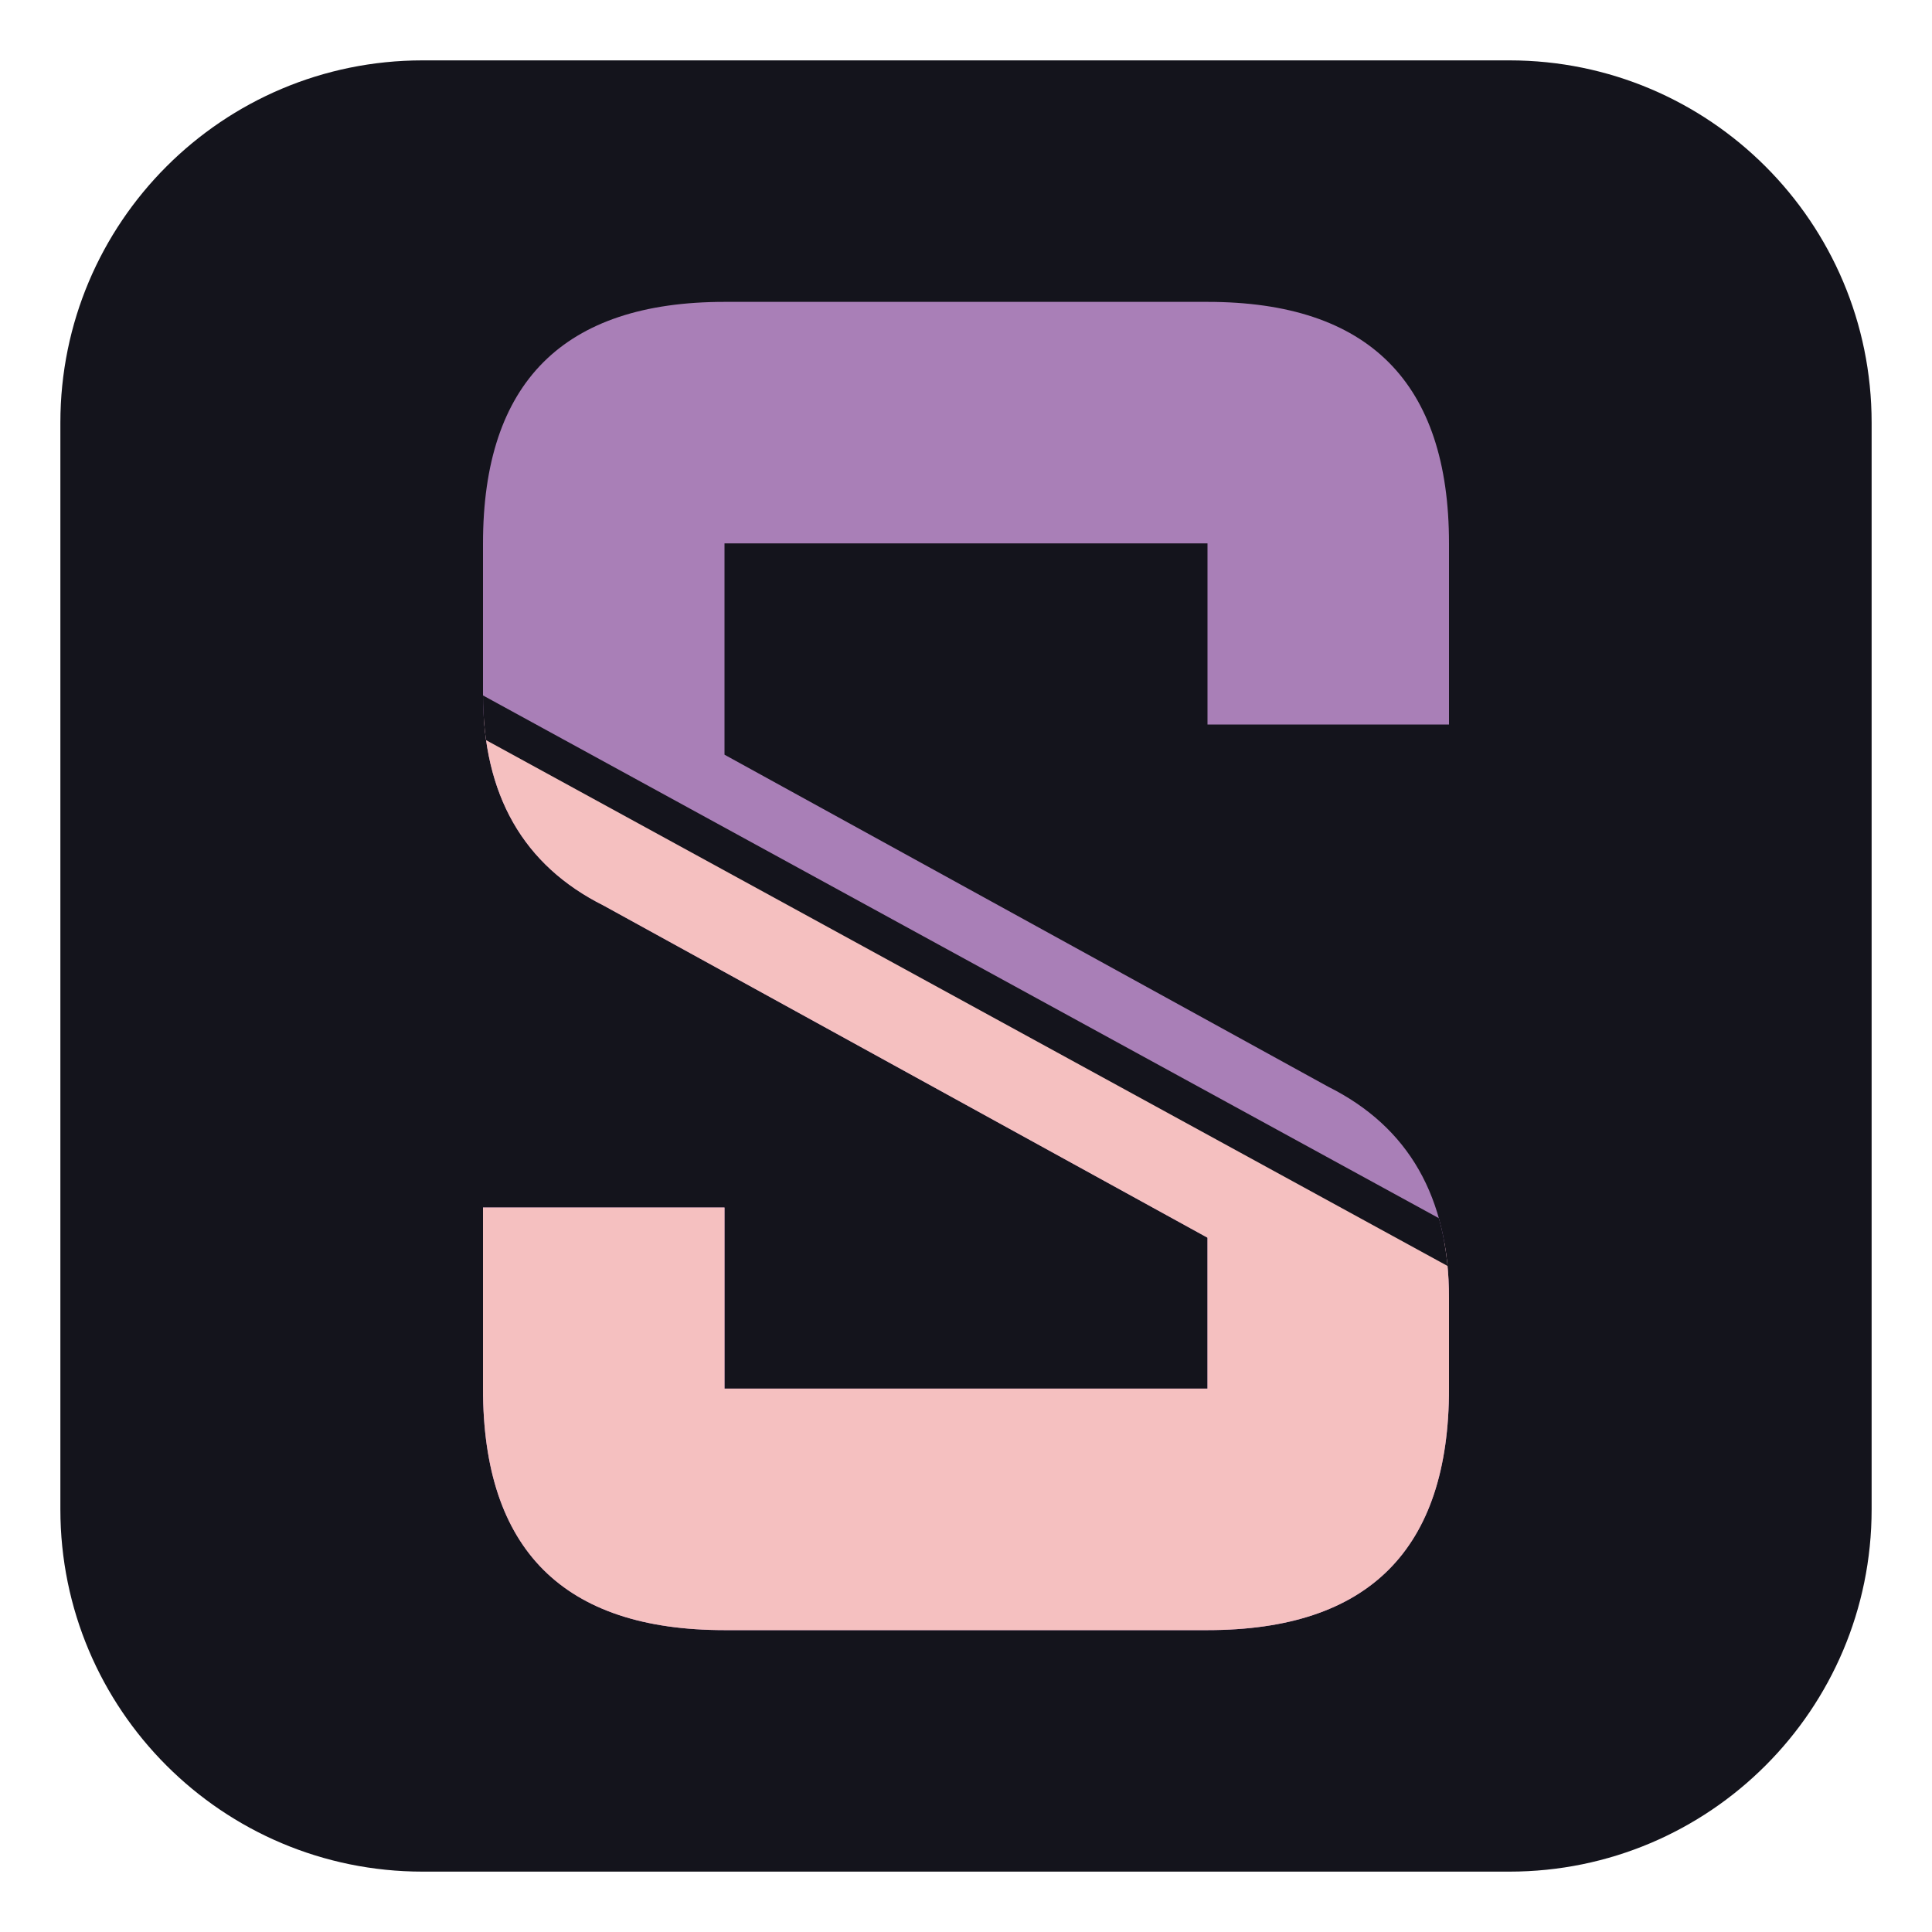
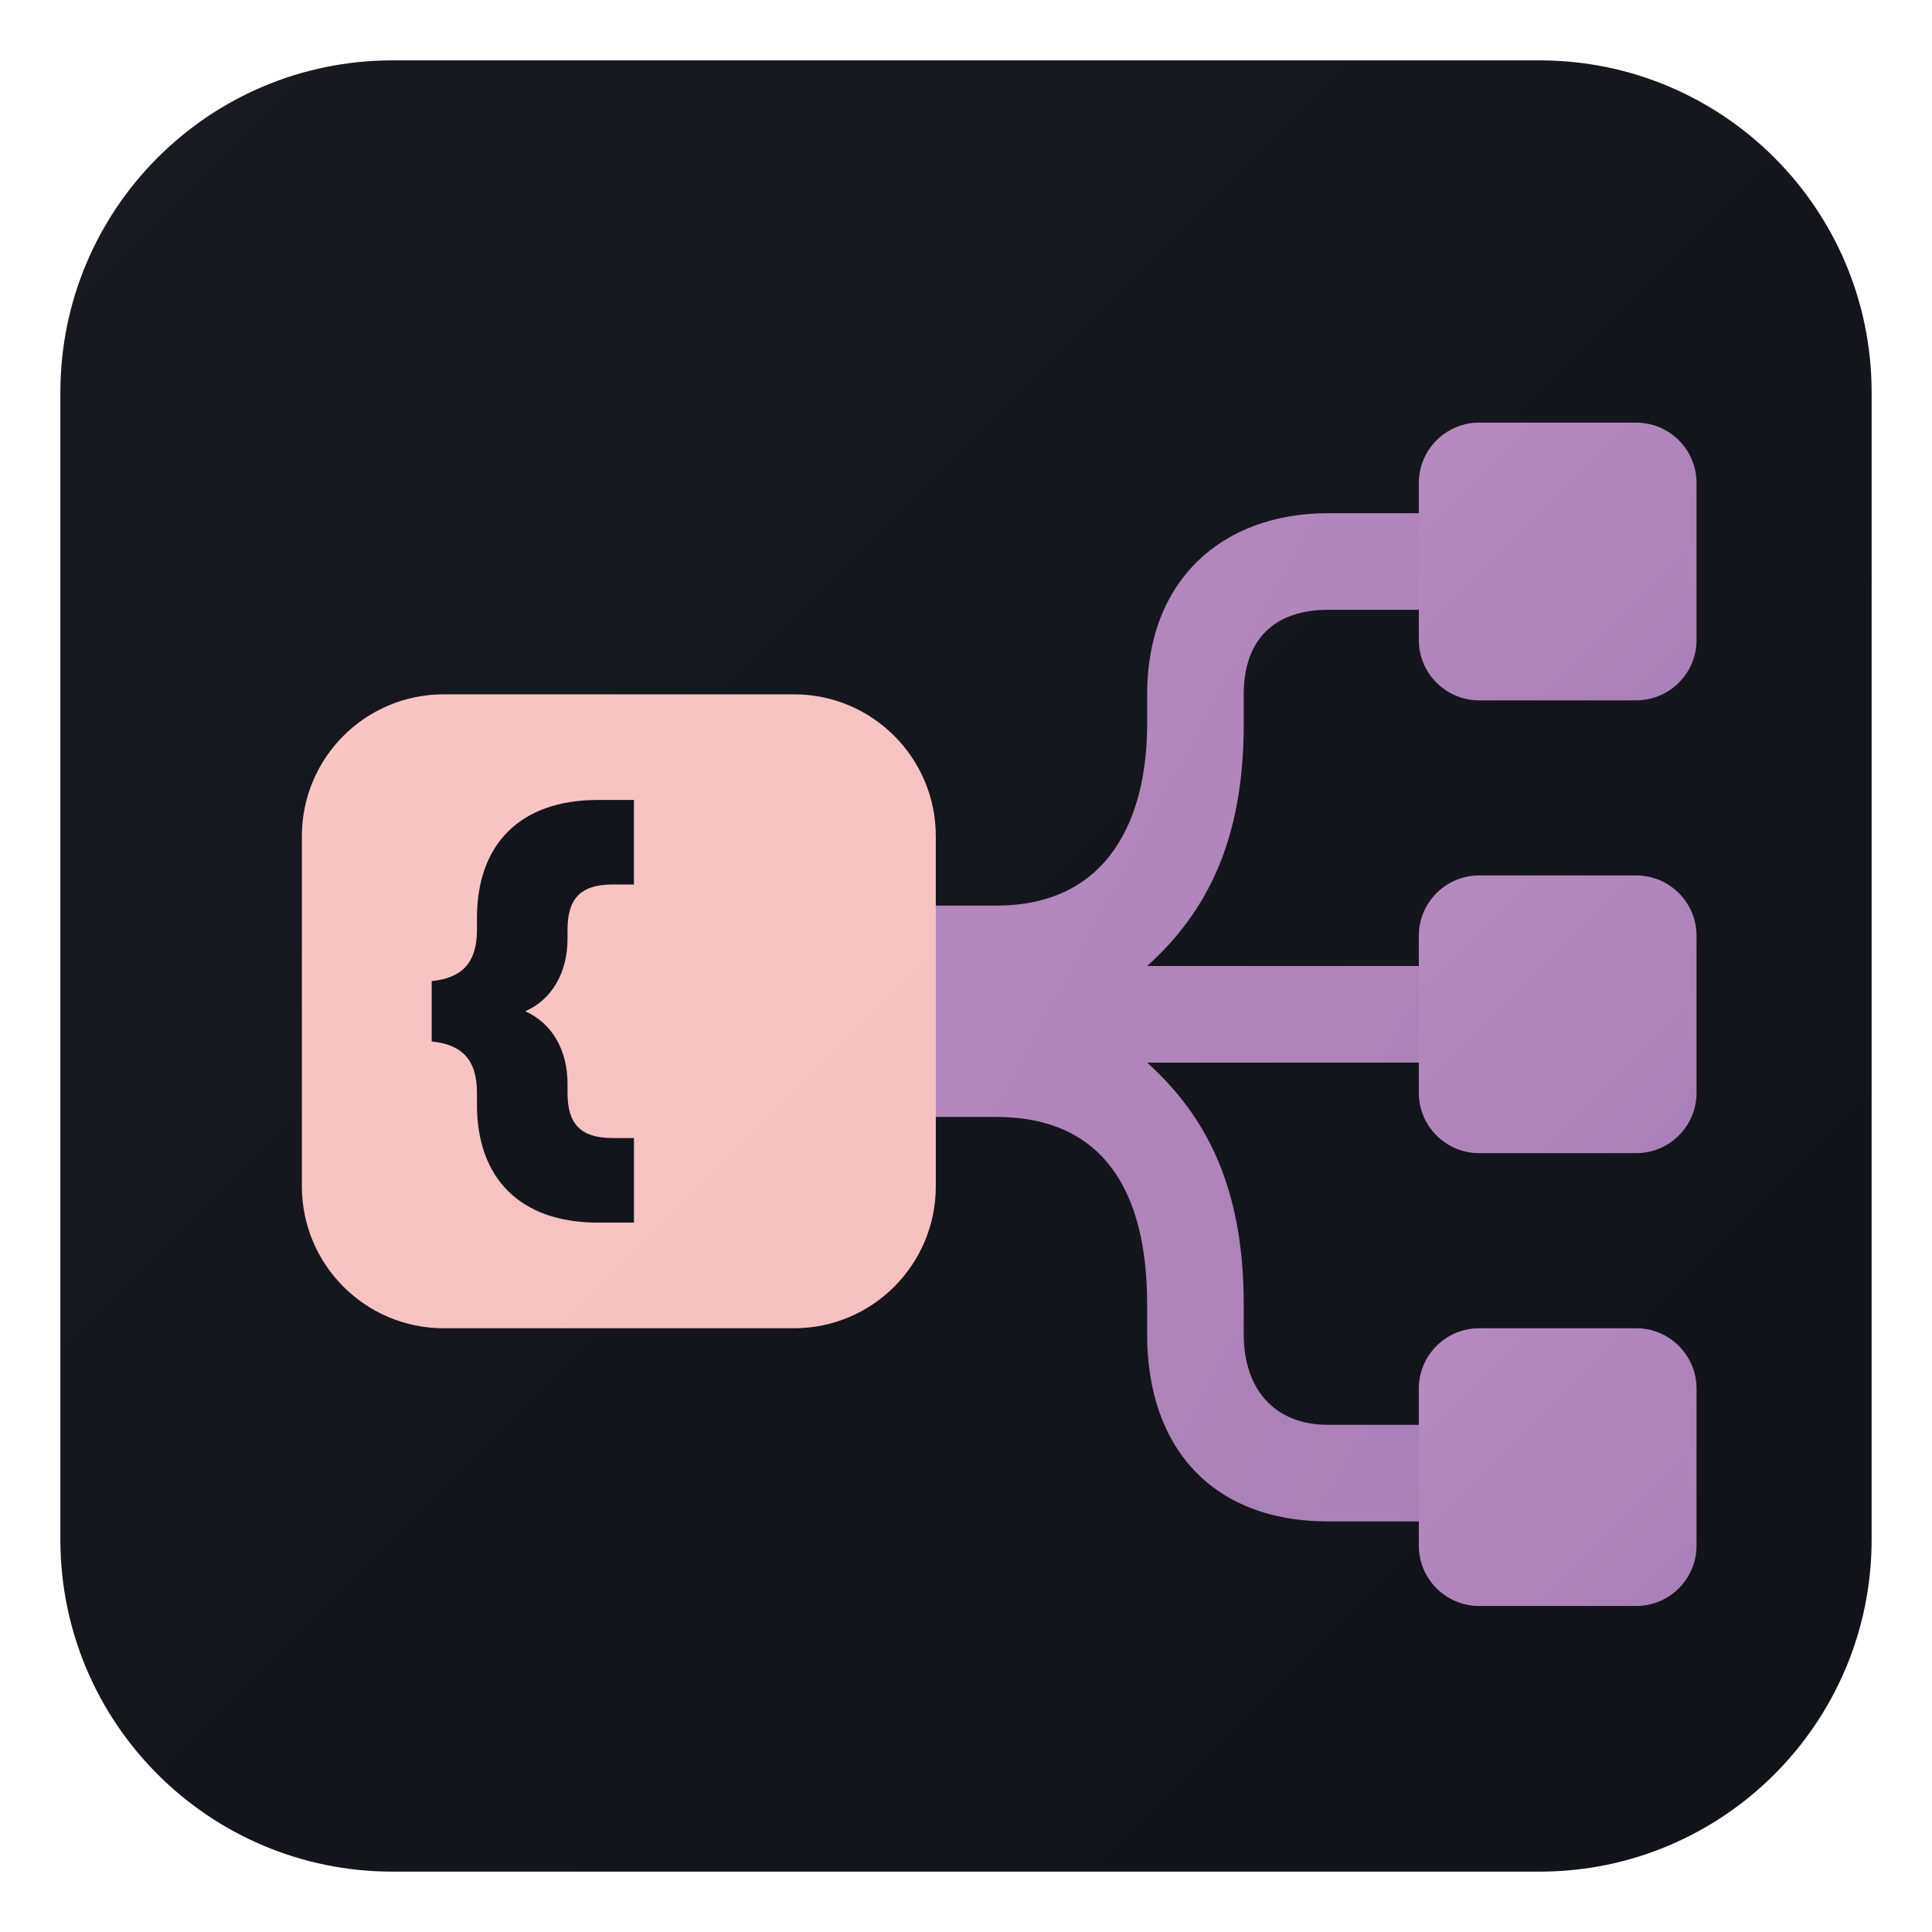
<svg xmlns="http://www.w3.org/2000/svg" width="64" height="64" viewBox="0 0 64 64">
  <defs>
-     <clipPath id="schema-fold">
-       <path d="M48 24h-8v-6H24v7l20 11q4 2 4 7v3q0 8-8 8H24q-8 0-8-8v-6h8v6h16v-5L20 30q-4-2-4-7v-5q0-8 8-8h16q8 0 8 8Z" />
-     </clipPath>
+     <linearGradient id="hub-tile" x1="0" y1="0" x2="1" y2="1">
+       <stop stop-color="#191921" />
+       <stop offset="1" stop-color="#121219" />
+     </linearGradient>
+     <linearGradient id="hub-branches" x1="0" y1="0" x2="1" y2="1">
+       <stop stop-color="#B58BC0" />
+       <stop offset="1" stop-color="#A97FB7" />
+     </linearGradient>
+     <linearGradient id="hub-source" x1="0" y1="0" x2="1" y2="1">
+       <stop stop-color="#FAC6C5" />
+       <stop offset="1" stop-color="#F5C0C0" />
+     </linearGradient>
  </defs>
-   <rect x="2" y="2" width="60" height="60" rx="12" fill="#14141C" />
-   <g clip-path="url(#schema-fold)">
-     <path d="M0 0h64v64H0Z" fill="#A97FB7" />
-     <path d="m0 15 64 35v14H0Z" fill="#F5C0C0" />
-     <path d="m8 19.375 48 26.25" fill="none" stroke="#14141C" stroke-width="1.25" />
+   <rect x="2" y="2" width="60" height="60" rx="11" fill="url(#hub-tile)" />
+   <g fill="url(#hub-branches)">
+     <path d="M30 30h3c3.8 0 5-3 5-6v-1c0-3.8 2.5-6 6-6h4v3.2h-4c-1.8 0-2.8 1-2.8 2.8v1c0 3.8-1.2 6.2-3.2 8h10v3.2H38c2 1.8 3.2 4.2 3.2 8v1c0 1.8 1 3 2.8 3h4v3.2h-4c-3.8 0-6-2.4-6-6.2v-1c0-3.8-1.5-6.2-5-6.2h-3Z" />
+     <rect x="47" y="14" width="9.2" height="9.2" rx="2" />
+     <rect x="47" y="29" width="9.2" height="9.2" rx="2" />
+     <rect x="47" y="44" width="9.2" height="9.2" rx="2" />
  </g>
+   <rect x="10" y="23" width="21" height="21" rx="4.7" fill="url(#hub-source)" />
+   <path d="M21 26.5h-1.2c-2.6 0-4 1.5-4 3.9v.4c0 1.1-.5 1.6-1.5 1.7v2c1 .1 1.5.6 1.5 1.7v.4c0 2.4 1.4 3.9 4 3.9H21v-2.8h-.7c-1.1 0-1.5-.5-1.5-1.5v-.3c0-1.1-.5-2-1.4-2.4.9-.4 1.4-1.3 1.4-2.4v-.3c0-1 .4-1.5 1.5-1.5h.7Z" fill="#14141C" />
</svg>
